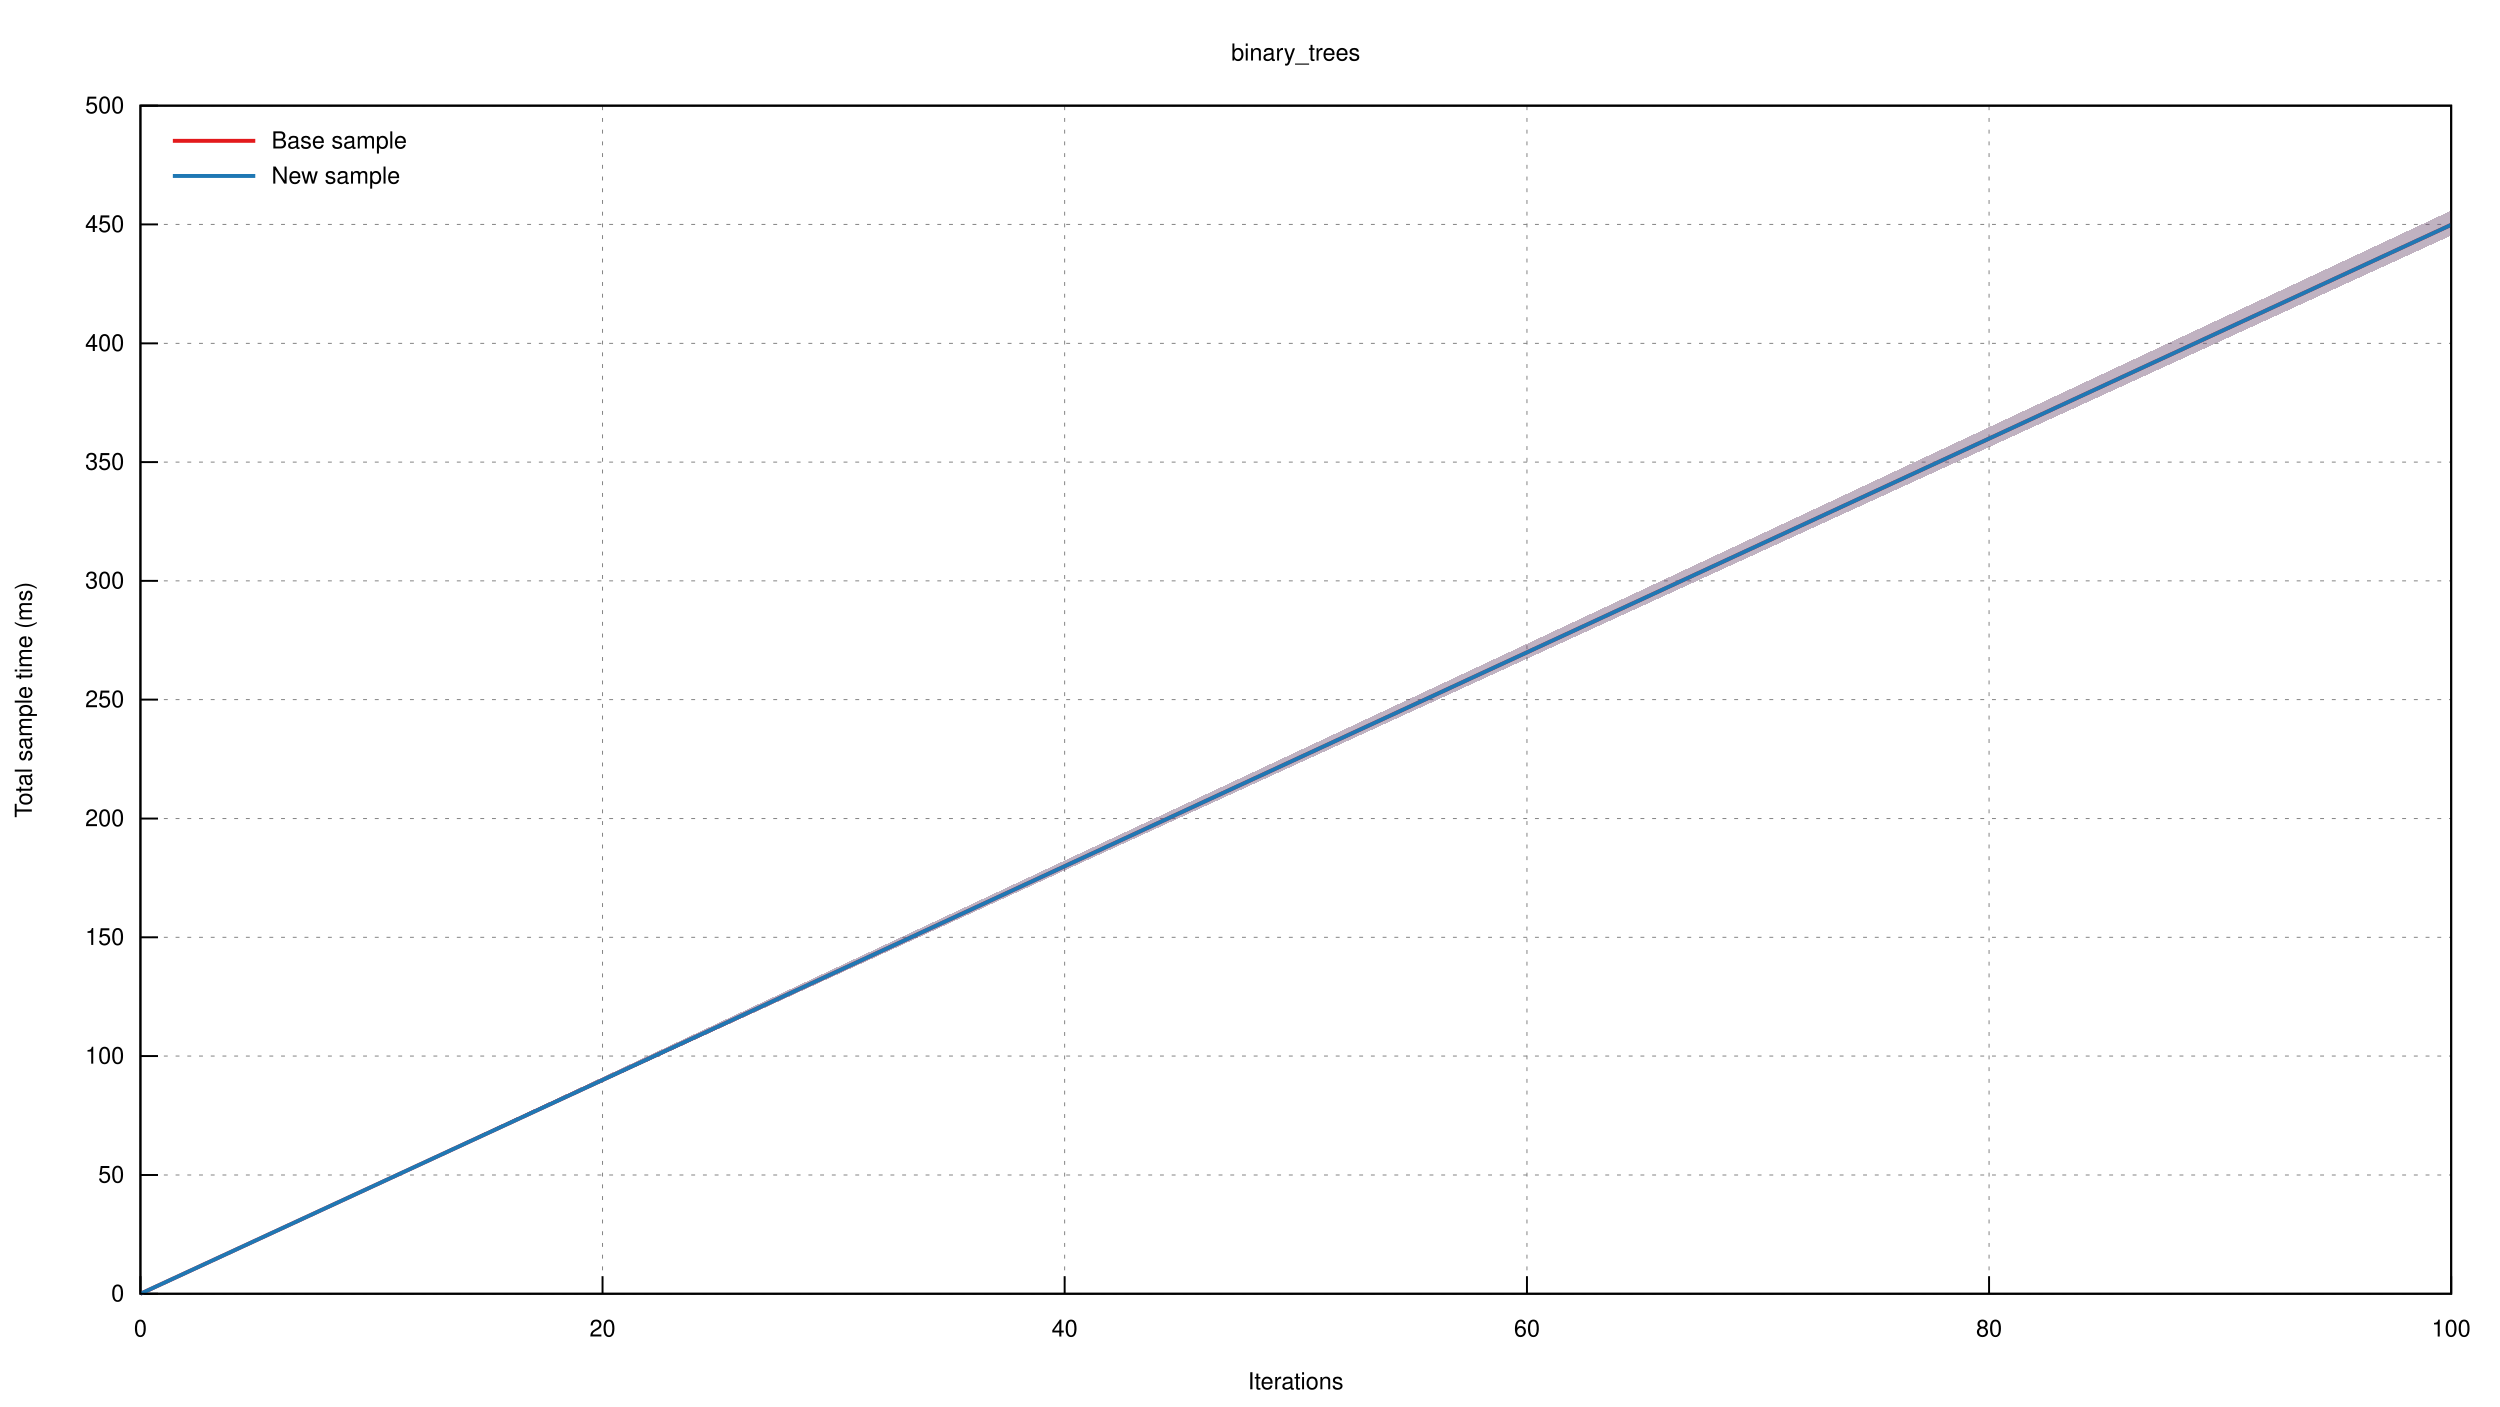
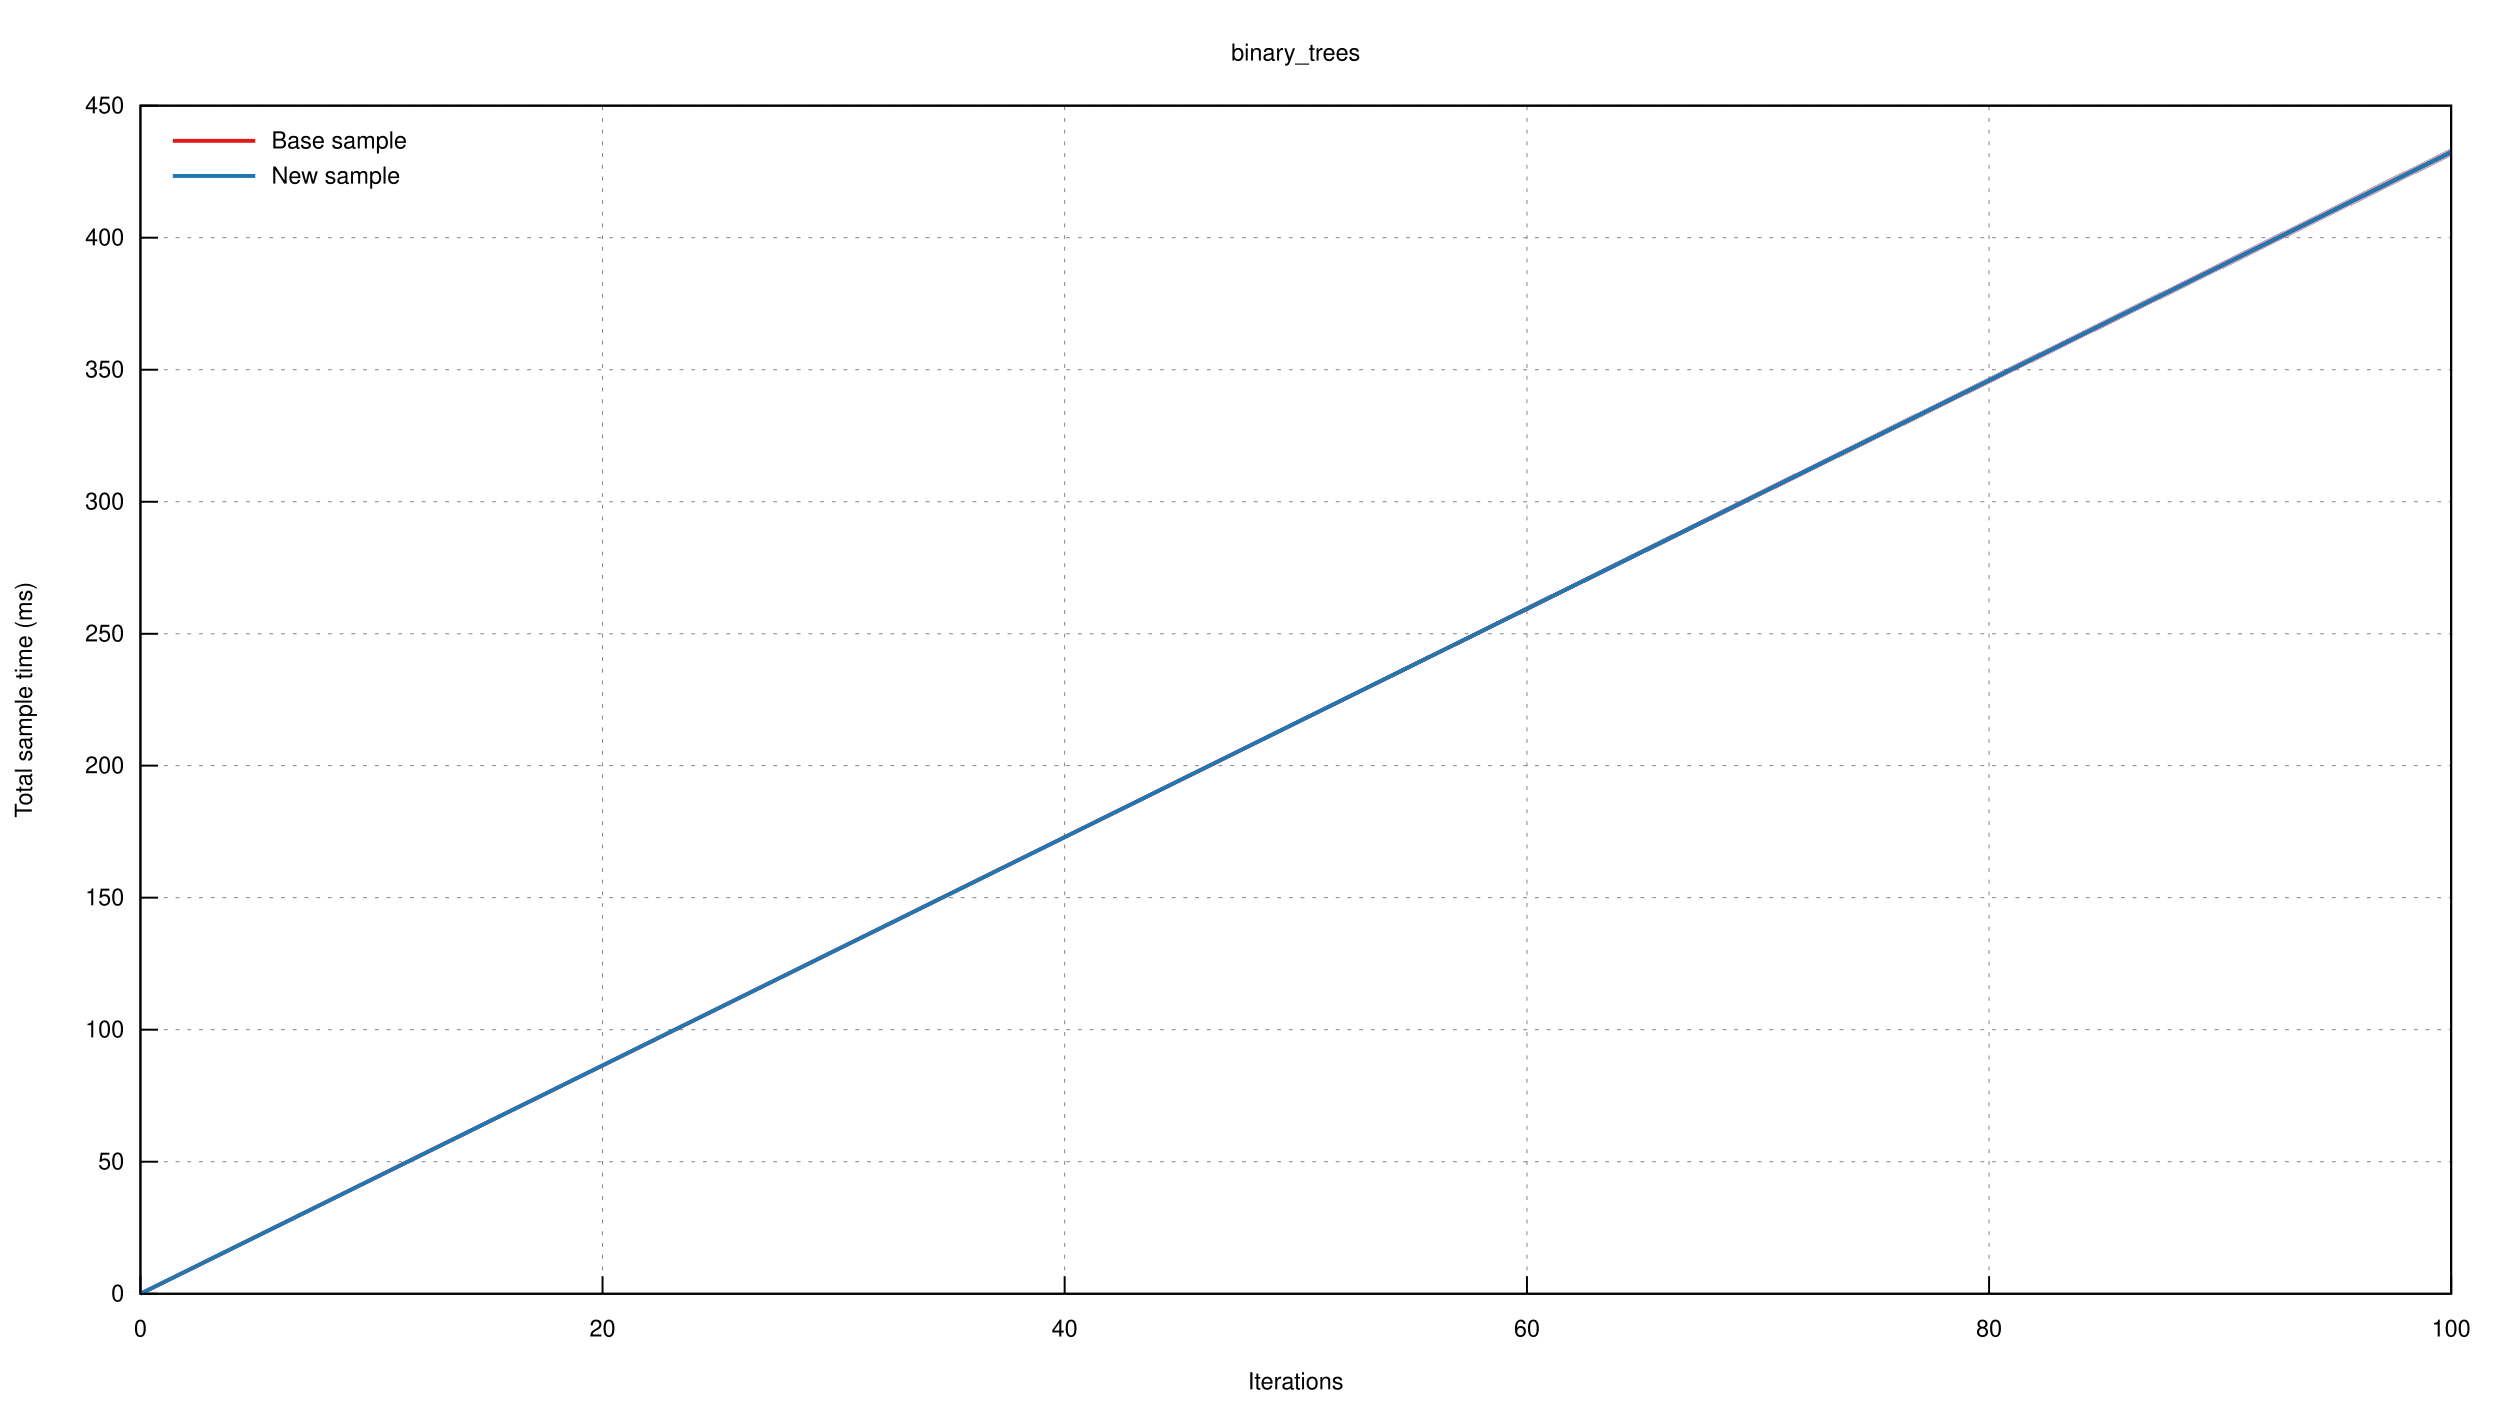
<svg xmlns="http://www.w3.org/2000/svg" xmlns:xlink="http://www.w3.org/1999/xlink" viewBox="0 0 1280 720">
  <g id="gnuplot_canvas">
    <rect x="0" y="0" width="1280" height="720" fill="none" />
    <defs>
      <circle id="gpDot" r="0.5" stroke-width="0.5" stroke="currentColor" />
      <path id="gpPt0" stroke-width="0.222" stroke="currentColor" d="M-1,0 h2 M0,-1 v2" />
      <path id="gpPt1" stroke-width="0.222" stroke="currentColor" d="M-1,-1 L1,1 M1,-1 L-1,1" />
      <path id="gpPt2" stroke-width="0.222" stroke="currentColor" d="M-1,0 L1,0 M0,-1 L0,1 M-1,-1 L1,1 M-1,1 L1,-1" />
      <rect id="gpPt3" stroke-width="0.222" stroke="currentColor" x="-1" y="-1" width="2" height="2" />
      <rect id="gpPt4" stroke-width="0.222" stroke="currentColor" fill="currentColor" x="-1" y="-1" width="2" height="2" />
      <circle id="gpPt5" stroke-width="0.222" stroke="currentColor" cx="0" cy="0" r="1" />
      <use xlink:href="#gpPt5" id="gpPt6" fill="currentColor" stroke="none" />
      <path id="gpPt7" stroke-width="0.222" stroke="currentColor" d="M0,-1.33 L-1.33,0.67 L1.33,0.67 z" />
      <use xlink:href="#gpPt7" id="gpPt8" fill="currentColor" stroke="none" />
      <use xlink:href="#gpPt7" id="gpPt9" stroke="currentColor" transform="rotate(180)" />
      <use xlink:href="#gpPt9" id="gpPt10" fill="currentColor" stroke="none" />
      <use xlink:href="#gpPt3" id="gpPt11" stroke="currentColor" transform="rotate(45)" />
      <use xlink:href="#gpPt11" id="gpPt12" fill="currentColor" stroke="none" />
      <path id="gpPt13" stroke-width="0.222" stroke="currentColor" d="M0,1.330 L1.265,0.411 L0.782,-1.067 L-0.782,-1.076 L-1.265,0.411 z" />
      <use xlink:href="#gpPt13" id="gpPt14" fill="currentColor" stroke="none" />
      <filter id="textbox" filterUnits="objectBoundingBox" x="0" y="0" height="1" width="1">
        <feFlood flood-color="white" flood-opacity="1" result="bgnd" />
        <feComposite in="SourceGraphic" in2="bgnd" operator="atop" />
      </filter>
      <filter id="greybox" filterUnits="objectBoundingBox" x="0" y="0" height="1" width="1">
        <feFlood flood-color="lightgrey" flood-opacity="1" result="grey" />
        <feComposite in="SourceGraphic" in2="grey" operator="atop" />
      </filter>
    </defs>
    <g fill="none" color="white" stroke="currentColor" stroke-width="1.00" stroke-linecap="butt" stroke-linejoin="miter">
</g>
    <g fill="none" color="black" stroke="currentColor" stroke-width="1.00" stroke-linecap="butt" stroke-linejoin="miter">
</g>
    <g fill="none" color="black" stroke="black" stroke-width="0.50" stroke-linecap="butt" stroke-linejoin="miter">
</g>
    <g fill="none" color="gray" stroke="currentColor" stroke-width="0.50" stroke-linecap="butt" stroke-linejoin="miter">
      <path stroke="gray" stroke-dasharray="2,4" class="gridline" d="M71.9,662.4 L1255.0,662.4  " />
    </g>
    <g fill="none" color="gray" stroke="gray" stroke-width="1.00" stroke-linecap="butt" stroke-linejoin="miter">
</g>
    <g fill="none" color="black" stroke="currentColor" stroke-width="1.00" stroke-linecap="butt" stroke-linejoin="miter">
      <path stroke="black" d="M71.9,662.4 L80.9,662.4  " />
      <g transform="translate(63.6,666.3)" stroke="none" fill="black" font-family="Helvetica" font-size="12.00" text-anchor="end">
        <text>
          <tspan font-family="Helvetica"> 0</tspan>
        </text>
      </g>
    </g>
    <g fill="none" color="black" stroke="currentColor" stroke-width="1.00" stroke-linecap="butt" stroke-linejoin="miter">
</g>
    <g fill="none" color="black" stroke="black" stroke-width="0.50" stroke-linecap="butt" stroke-linejoin="miter">
</g>
    <g fill="none" color="gray" stroke="currentColor" stroke-width="0.50" stroke-linecap="butt" stroke-linejoin="miter">
-       <path stroke="gray" stroke-dasharray="2,4" class="gridline" d="M71.9,601.6 L1255.0,601.6  " />
-     </g>
-     <g fill="none" color="gray" stroke="gray" stroke-width="1.00" stroke-linecap="butt" stroke-linejoin="miter">
- </g>
-     <g fill="none" color="black" stroke="currentColor" stroke-width="1.00" stroke-linecap="butt" stroke-linejoin="miter">
-       <path stroke="black" d="M71.9,601.6 L80.9,601.6  " />
-       <g transform="translate(63.6,605.5)" stroke="none" fill="black" font-family="Helvetica" font-size="12.00" text-anchor="end">
+       <path stroke="gray" stroke-dasharray="2,4" class="gridline" d="M71.9,594.8 L1255.0,594.8  " />
+     </g>
+     <g fill="none" color="gray" stroke="gray" stroke-width="1.00" stroke-linecap="butt" stroke-linejoin="miter">
+ </g>
+     <g fill="none" color="black" stroke="currentColor" stroke-width="1.00" stroke-linecap="butt" stroke-linejoin="miter">
+       <path stroke="black" d="M71.9,594.8 L80.9,594.8  " />
+       <g transform="translate(63.6,598.7)" stroke="none" fill="black" font-family="Helvetica" font-size="12.00" text-anchor="end">
        <text>
          <tspan font-family="Helvetica"> 50</tspan>
        </text>
      </g>
    </g>
    <g fill="none" color="black" stroke="currentColor" stroke-width="1.00" stroke-linecap="butt" stroke-linejoin="miter">
</g>
    <g fill="none" color="black" stroke="black" stroke-width="0.50" stroke-linecap="butt" stroke-linejoin="miter">
</g>
    <g fill="none" color="gray" stroke="currentColor" stroke-width="0.50" stroke-linecap="butt" stroke-linejoin="miter">
-       <path stroke="gray" stroke-dasharray="2,4" class="gridline" d="M71.9,540.7 L1255.0,540.7  " />
-     </g>
-     <g fill="none" color="gray" stroke="gray" stroke-width="1.00" stroke-linecap="butt" stroke-linejoin="miter">
- </g>
-     <g fill="none" color="black" stroke="currentColor" stroke-width="1.00" stroke-linecap="butt" stroke-linejoin="miter">
-       <path stroke="black" d="M71.9,540.7 L80.9,540.7  " />
-       <g transform="translate(63.6,544.6)" stroke="none" fill="black" font-family="Helvetica" font-size="12.00" text-anchor="end">
+       <path stroke="gray" stroke-dasharray="2,4" class="gridline" d="M71.9,527.2 L1255.0,527.2  " />
+     </g>
+     <g fill="none" color="gray" stroke="gray" stroke-width="1.00" stroke-linecap="butt" stroke-linejoin="miter">
+ </g>
+     <g fill="none" color="black" stroke="currentColor" stroke-width="1.00" stroke-linecap="butt" stroke-linejoin="miter">
+       <path stroke="black" d="M71.9,527.2 L80.9,527.2  " />
+       <g transform="translate(63.6,531.1)" stroke="none" fill="black" font-family="Helvetica" font-size="12.00" text-anchor="end">
        <text>
          <tspan font-family="Helvetica"> 100</tspan>
        </text>
      </g>
    </g>
    <g fill="none" color="black" stroke="currentColor" stroke-width="1.00" stroke-linecap="butt" stroke-linejoin="miter">
</g>
    <g fill="none" color="black" stroke="black" stroke-width="0.50" stroke-linecap="butt" stroke-linejoin="miter">
</g>
    <g fill="none" color="gray" stroke="currentColor" stroke-width="0.50" stroke-linecap="butt" stroke-linejoin="miter">
-       <path stroke="gray" stroke-dasharray="2,4" class="gridline" d="M71.9,479.9 L1255.0,479.9  " />
-     </g>
-     <g fill="none" color="gray" stroke="gray" stroke-width="1.00" stroke-linecap="butt" stroke-linejoin="miter">
- </g>
-     <g fill="none" color="black" stroke="currentColor" stroke-width="1.00" stroke-linecap="butt" stroke-linejoin="miter">
-       <path stroke="black" d="M71.9,479.9 L80.9,479.9  " />
-       <g transform="translate(63.6,483.8)" stroke="none" fill="black" font-family="Helvetica" font-size="12.00" text-anchor="end">
+       <path stroke="gray" stroke-dasharray="2,4" class="gridline" d="M71.9,459.6 L1255.0,459.6  " />
+     </g>
+     <g fill="none" color="gray" stroke="gray" stroke-width="1.00" stroke-linecap="butt" stroke-linejoin="miter">
+ </g>
+     <g fill="none" color="black" stroke="currentColor" stroke-width="1.00" stroke-linecap="butt" stroke-linejoin="miter">
+       <path stroke="black" d="M71.9,459.6 L80.9,459.6  " />
+       <g transform="translate(63.6,463.5)" stroke="none" fill="black" font-family="Helvetica" font-size="12.00" text-anchor="end">
        <text>
          <tspan font-family="Helvetica"> 150</tspan>
        </text>
      </g>
    </g>
    <g fill="none" color="black" stroke="currentColor" stroke-width="1.00" stroke-linecap="butt" stroke-linejoin="miter">
</g>
    <g fill="none" color="black" stroke="black" stroke-width="0.50" stroke-linecap="butt" stroke-linejoin="miter">
</g>
    <g fill="none" color="gray" stroke="currentColor" stroke-width="0.50" stroke-linecap="butt" stroke-linejoin="miter">
-       <path stroke="gray" stroke-dasharray="2,4" class="gridline" d="M71.9,419.1 L1255.0,419.1  " />
-     </g>
-     <g fill="none" color="gray" stroke="gray" stroke-width="1.00" stroke-linecap="butt" stroke-linejoin="miter">
- </g>
-     <g fill="none" color="black" stroke="currentColor" stroke-width="1.00" stroke-linecap="butt" stroke-linejoin="miter">
-       <path stroke="black" d="M71.9,419.1 L80.9,419.1  " />
-       <g transform="translate(63.6,423.0)" stroke="none" fill="black" font-family="Helvetica" font-size="12.00" text-anchor="end">
+       <path stroke="gray" stroke-dasharray="2,4" class="gridline" d="M71.9,392.0 L1255.0,392.0  " />
+     </g>
+     <g fill="none" color="gray" stroke="gray" stroke-width="1.00" stroke-linecap="butt" stroke-linejoin="miter">
+ </g>
+     <g fill="none" color="black" stroke="currentColor" stroke-width="1.00" stroke-linecap="butt" stroke-linejoin="miter">
+       <path stroke="black" d="M71.9,392.0 L80.9,392.0  " />
+       <g transform="translate(63.6,395.9)" stroke="none" fill="black" font-family="Helvetica" font-size="12.00" text-anchor="end">
        <text>
          <tspan font-family="Helvetica"> 200</tspan>
        </text>
      </g>
    </g>
    <g fill="none" color="black" stroke="currentColor" stroke-width="1.00" stroke-linecap="butt" stroke-linejoin="miter">
</g>
    <g fill="none" color="black" stroke="black" stroke-width="0.50" stroke-linecap="butt" stroke-linejoin="miter">
</g>
    <g fill="none" color="gray" stroke="currentColor" stroke-width="0.50" stroke-linecap="butt" stroke-linejoin="miter">
-       <path stroke="gray" stroke-dasharray="2,4" class="gridline" d="M71.9,358.2 L1255.0,358.2  " />
-     </g>
-     <g fill="none" color="gray" stroke="gray" stroke-width="1.00" stroke-linecap="butt" stroke-linejoin="miter">
- </g>
-     <g fill="none" color="black" stroke="currentColor" stroke-width="1.00" stroke-linecap="butt" stroke-linejoin="miter">
-       <path stroke="black" d="M71.9,358.2 L80.9,358.2  " />
-       <g transform="translate(63.6,362.1)" stroke="none" fill="black" font-family="Helvetica" font-size="12.00" text-anchor="end">
+       <path stroke="gray" stroke-dasharray="2,4" class="gridline" d="M71.9,324.5 L1255.0,324.5  " />
+     </g>
+     <g fill="none" color="gray" stroke="gray" stroke-width="1.00" stroke-linecap="butt" stroke-linejoin="miter">
+ </g>
+     <g fill="none" color="black" stroke="currentColor" stroke-width="1.00" stroke-linecap="butt" stroke-linejoin="miter">
+       <path stroke="black" d="M71.9,324.5 L80.9,324.5  " />
+       <g transform="translate(63.6,328.4)" stroke="none" fill="black" font-family="Helvetica" font-size="12.00" text-anchor="end">
        <text>
          <tspan font-family="Helvetica"> 250</tspan>
        </text>
      </g>
    </g>
    <g fill="none" color="black" stroke="currentColor" stroke-width="1.00" stroke-linecap="butt" stroke-linejoin="miter">
</g>
    <g fill="none" color="black" stroke="black" stroke-width="0.50" stroke-linecap="butt" stroke-linejoin="miter">
</g>
    <g fill="none" color="gray" stroke="currentColor" stroke-width="0.50" stroke-linecap="butt" stroke-linejoin="miter">
-       <path stroke="gray" stroke-dasharray="2,4" class="gridline" d="M71.9,297.4 L1255.0,297.4  " />
-     </g>
-     <g fill="none" color="gray" stroke="gray" stroke-width="1.00" stroke-linecap="butt" stroke-linejoin="miter">
- </g>
-     <g fill="none" color="black" stroke="currentColor" stroke-width="1.00" stroke-linecap="butt" stroke-linejoin="miter">
-       <path stroke="black" d="M71.9,297.4 L80.9,297.4  " />
-       <g transform="translate(63.6,301.3)" stroke="none" fill="black" font-family="Helvetica" font-size="12.00" text-anchor="end">
+       <path stroke="gray" stroke-dasharray="2,4" class="gridline" d="M71.9,256.9 L1255.0,256.9  " />
+     </g>
+     <g fill="none" color="gray" stroke="gray" stroke-width="1.00" stroke-linecap="butt" stroke-linejoin="miter">
+ </g>
+     <g fill="none" color="black" stroke="currentColor" stroke-width="1.00" stroke-linecap="butt" stroke-linejoin="miter">
+       <path stroke="black" d="M71.9,256.9 L80.9,256.9  " />
+       <g transform="translate(63.6,260.8)" stroke="none" fill="black" font-family="Helvetica" font-size="12.00" text-anchor="end">
        <text>
          <tspan font-family="Helvetica"> 300</tspan>
        </text>
      </g>
    </g>
    <g fill="none" color="black" stroke="currentColor" stroke-width="1.00" stroke-linecap="butt" stroke-linejoin="miter">
</g>
    <g fill="none" color="black" stroke="black" stroke-width="0.50" stroke-linecap="butt" stroke-linejoin="miter">
</g>
    <g fill="none" color="gray" stroke="currentColor" stroke-width="0.50" stroke-linecap="butt" stroke-linejoin="miter">
-       <path stroke="gray" stroke-dasharray="2,4" class="gridline" d="M71.9,236.6 L1255.0,236.6  " />
-     </g>
-     <g fill="none" color="gray" stroke="gray" stroke-width="1.00" stroke-linecap="butt" stroke-linejoin="miter">
- </g>
-     <g fill="none" color="black" stroke="currentColor" stroke-width="1.00" stroke-linecap="butt" stroke-linejoin="miter">
-       <path stroke="black" d="M71.9,236.6 L80.9,236.6  " />
-       <g transform="translate(63.6,240.5)" stroke="none" fill="black" font-family="Helvetica" font-size="12.00" text-anchor="end">
+       <path stroke="gray" stroke-dasharray="2,4" class="gridline" d="M71.9,189.3 L1255.0,189.3  " />
+     </g>
+     <g fill="none" color="gray" stroke="gray" stroke-width="1.00" stroke-linecap="butt" stroke-linejoin="miter">
+ </g>
+     <g fill="none" color="black" stroke="currentColor" stroke-width="1.00" stroke-linecap="butt" stroke-linejoin="miter">
+       <path stroke="black" d="M71.9,189.3 L80.9,189.3  " />
+       <g transform="translate(63.6,193.2)" stroke="none" fill="black" font-family="Helvetica" font-size="12.00" text-anchor="end">
        <text>
          <tspan font-family="Helvetica"> 350</tspan>
        </text>
      </g>
    </g>
    <g fill="none" color="black" stroke="currentColor" stroke-width="1.00" stroke-linecap="butt" stroke-linejoin="miter">
</g>
    <g fill="none" color="black" stroke="black" stroke-width="0.50" stroke-linecap="butt" stroke-linejoin="miter">
</g>
    <g fill="none" color="gray" stroke="currentColor" stroke-width="0.50" stroke-linecap="butt" stroke-linejoin="miter">
-       <path stroke="gray" stroke-dasharray="2,4" class="gridline" d="M71.9,175.8 L1255.0,175.8  " />
-     </g>
-     <g fill="none" color="gray" stroke="gray" stroke-width="1.00" stroke-linecap="butt" stroke-linejoin="miter">
- </g>
-     <g fill="none" color="black" stroke="currentColor" stroke-width="1.00" stroke-linecap="butt" stroke-linejoin="miter">
-       <path stroke="black" d="M71.9,175.8 L80.9,175.8  " />
-       <g transform="translate(63.6,179.7)" stroke="none" fill="black" font-family="Helvetica" font-size="12.00" text-anchor="end">
+       <path stroke="gray" stroke-dasharray="2,4" class="gridline" d="M71.9,121.7 L1255.0,121.7  " />
+     </g>
+     <g fill="none" color="gray" stroke="gray" stroke-width="1.00" stroke-linecap="butt" stroke-linejoin="miter">
+ </g>
+     <g fill="none" color="black" stroke="currentColor" stroke-width="1.00" stroke-linecap="butt" stroke-linejoin="miter">
+       <path stroke="black" d="M71.9,121.7 L80.9,121.7  " />
+       <g transform="translate(63.6,125.6)" stroke="none" fill="black" font-family="Helvetica" font-size="12.00" text-anchor="end">
        <text>
          <tspan font-family="Helvetica"> 400</tspan>
-         </text>
-       </g>
-     </g>
-     <g fill="none" color="black" stroke="currentColor" stroke-width="1.00" stroke-linecap="butt" stroke-linejoin="miter">
- </g>
-     <g fill="none" color="black" stroke="black" stroke-width="0.50" stroke-linecap="butt" stroke-linejoin="miter">
- </g>
-     <g fill="none" color="gray" stroke="currentColor" stroke-width="0.50" stroke-linecap="butt" stroke-linejoin="miter">
-       <path stroke="gray" stroke-dasharray="2,4" class="gridline" d="M71.9,114.9 L1255.0,114.9  " />
-     </g>
-     <g fill="none" color="gray" stroke="gray" stroke-width="1.00" stroke-linecap="butt" stroke-linejoin="miter">
- </g>
-     <g fill="none" color="black" stroke="currentColor" stroke-width="1.00" stroke-linecap="butt" stroke-linejoin="miter">
-       <path stroke="black" d="M71.9,114.9 L80.9,114.9  " />
-       <g transform="translate(63.6,118.8)" stroke="none" fill="black" font-family="Helvetica" font-size="12.00" text-anchor="end">
-         <text>
-           <tspan font-family="Helvetica"> 450</tspan>
        </text>
      </g>
    </g>
    <g fill="none" color="black" stroke="currentColor" stroke-width="1.00" stroke-linecap="butt" stroke-linejoin="miter">
</g>
    <g fill="none" color="black" stroke="black" stroke-width="0.50" stroke-linecap="butt" stroke-linejoin="miter">
</g>
    <g fill="none" color="gray" stroke="currentColor" stroke-width="0.50" stroke-linecap="butt" stroke-linejoin="miter">
      <path stroke="gray" stroke-dasharray="2,4" class="gridline" d="M71.9,54.1 L1255.0,54.1  " />
    </g>
    <g fill="none" color="gray" stroke="gray" stroke-width="1.00" stroke-linecap="butt" stroke-linejoin="miter">
</g>
    <g fill="none" color="black" stroke="currentColor" stroke-width="1.00" stroke-linecap="butt" stroke-linejoin="miter">
      <path stroke="black" d="M71.9,54.1 L80.9,54.1  " />
      <g transform="translate(63.6,58.0)" stroke="none" fill="black" font-family="Helvetica" font-size="12.00" text-anchor="end">
        <text>
-           <tspan font-family="Helvetica"> 500</tspan>
+           <tspan font-family="Helvetica"> 450</tspan>
        </text>
      </g>
    </g>
    <g fill="none" color="black" stroke="currentColor" stroke-width="1.00" stroke-linecap="butt" stroke-linejoin="miter">
</g>
    <g fill="none" color="black" stroke="black" stroke-width="0.50" stroke-linecap="butt" stroke-linejoin="miter">
</g>
    <g fill="none" color="gray" stroke="currentColor" stroke-width="0.50" stroke-linecap="butt" stroke-linejoin="miter">
      <path stroke="gray" stroke-dasharray="2,4" class="gridline" d="M71.9,662.4 L71.9,54.1  " />
    </g>
    <g fill="none" color="gray" stroke="gray" stroke-width="1.00" stroke-linecap="butt" stroke-linejoin="miter">
</g>
    <g fill="none" color="black" stroke="currentColor" stroke-width="1.00" stroke-linecap="butt" stroke-linejoin="miter">
      <path stroke="black" d="M71.9,662.4 L71.9,653.4  " />
      <g transform="translate(71.9,684.3)" stroke="none" fill="black" font-family="Helvetica" font-size="12.00" text-anchor="middle">
        <text>
          <tspan font-family="Helvetica"> 0</tspan>
        </text>
      </g>
    </g>
    <g fill="none" color="black" stroke="currentColor" stroke-width="1.00" stroke-linecap="butt" stroke-linejoin="miter">
</g>
    <g fill="none" color="black" stroke="black" stroke-width="0.50" stroke-linecap="butt" stroke-linejoin="miter">
</g>
    <g fill="none" color="gray" stroke="currentColor" stroke-width="0.50" stroke-linecap="butt" stroke-linejoin="miter">
      <path stroke="gray" stroke-dasharray="2,4" class="gridline" d="M308.5,662.4 L308.5,54.1  " />
    </g>
    <g fill="none" color="gray" stroke="gray" stroke-width="1.00" stroke-linecap="butt" stroke-linejoin="miter">
</g>
    <g fill="none" color="black" stroke="currentColor" stroke-width="1.00" stroke-linecap="butt" stroke-linejoin="miter">
      <path stroke="black" d="M308.5,662.4 L308.5,653.4  " />
      <g transform="translate(308.5,684.3)" stroke="none" fill="black" font-family="Helvetica" font-size="12.00" text-anchor="middle">
        <text>
          <tspan font-family="Helvetica"> 20</tspan>
        </text>
      </g>
    </g>
    <g fill="none" color="black" stroke="currentColor" stroke-width="1.00" stroke-linecap="butt" stroke-linejoin="miter">
</g>
    <g fill="none" color="black" stroke="black" stroke-width="0.50" stroke-linecap="butt" stroke-linejoin="miter">
</g>
    <g fill="none" color="gray" stroke="currentColor" stroke-width="0.50" stroke-linecap="butt" stroke-linejoin="miter">
      <path stroke="gray" stroke-dasharray="2,4" class="gridline" d="M545.1,662.4 L545.1,54.1  " />
    </g>
    <g fill="none" color="gray" stroke="gray" stroke-width="1.00" stroke-linecap="butt" stroke-linejoin="miter">
</g>
    <g fill="none" color="black" stroke="currentColor" stroke-width="1.00" stroke-linecap="butt" stroke-linejoin="miter">
      <path stroke="black" d="M545.1,662.4 L545.1,653.4  " />
      <g transform="translate(545.1,684.3)" stroke="none" fill="black" font-family="Helvetica" font-size="12.00" text-anchor="middle">
        <text>
          <tspan font-family="Helvetica"> 40</tspan>
        </text>
      </g>
    </g>
    <g fill="none" color="black" stroke="currentColor" stroke-width="1.00" stroke-linecap="butt" stroke-linejoin="miter">
</g>
    <g fill="none" color="black" stroke="black" stroke-width="0.50" stroke-linecap="butt" stroke-linejoin="miter">
</g>
    <g fill="none" color="gray" stroke="currentColor" stroke-width="0.50" stroke-linecap="butt" stroke-linejoin="miter">
      <path stroke="gray" stroke-dasharray="2,4" class="gridline" d="M781.8,662.4 L781.8,54.1  " />
    </g>
    <g fill="none" color="gray" stroke="gray" stroke-width="1.00" stroke-linecap="butt" stroke-linejoin="miter">
</g>
    <g fill="none" color="black" stroke="currentColor" stroke-width="1.00" stroke-linecap="butt" stroke-linejoin="miter">
      <path stroke="black" d="M781.8,662.4 L781.8,653.4  " />
      <g transform="translate(781.8,684.3)" stroke="none" fill="black" font-family="Helvetica" font-size="12.00" text-anchor="middle">
        <text>
          <tspan font-family="Helvetica"> 60</tspan>
        </text>
      </g>
    </g>
    <g fill="none" color="black" stroke="currentColor" stroke-width="1.00" stroke-linecap="butt" stroke-linejoin="miter">
</g>
    <g fill="none" color="black" stroke="black" stroke-width="0.50" stroke-linecap="butt" stroke-linejoin="miter">
</g>
    <g fill="none" color="gray" stroke="currentColor" stroke-width="0.50" stroke-linecap="butt" stroke-linejoin="miter">
      <path stroke="gray" stroke-dasharray="2,4" class="gridline" d="M1018.4,662.4 L1018.4,54.1  " />
    </g>
    <g fill="none" color="gray" stroke="gray" stroke-width="1.00" stroke-linecap="butt" stroke-linejoin="miter">
</g>
    <g fill="none" color="black" stroke="currentColor" stroke-width="1.00" stroke-linecap="butt" stroke-linejoin="miter">
      <path stroke="black" d="M1018.4,662.4 L1018.4,653.4  " />
      <g transform="translate(1018.4,684.3)" stroke="none" fill="black" font-family="Helvetica" font-size="12.00" text-anchor="middle">
        <text>
          <tspan font-family="Helvetica"> 80</tspan>
        </text>
      </g>
    </g>
    <g fill="none" color="black" stroke="currentColor" stroke-width="1.00" stroke-linecap="butt" stroke-linejoin="miter">
</g>
    <g fill="none" color="black" stroke="black" stroke-width="0.50" stroke-linecap="butt" stroke-linejoin="miter">
</g>
    <g fill="none" color="gray" stroke="currentColor" stroke-width="0.50" stroke-linecap="butt" stroke-linejoin="miter">
      <path stroke="gray" stroke-dasharray="2,4" class="gridline" d="M1255.0,662.4 L1255.0,54.1  " />
    </g>
    <g fill="none" color="gray" stroke="gray" stroke-width="1.00" stroke-linecap="butt" stroke-linejoin="miter">
</g>
    <g fill="none" color="black" stroke="currentColor" stroke-width="1.00" stroke-linecap="butt" stroke-linejoin="miter">
      <path stroke="black" d="M1255.0,662.4 L1255.0,653.4  " />
      <g transform="translate(1255.0,684.3)" stroke="none" fill="black" font-family="Helvetica" font-size="12.00" text-anchor="middle">
        <text>
          <tspan font-family="Helvetica"> 100</tspan>
        </text>
      </g>
    </g>
    <g fill="none" color="black" stroke="currentColor" stroke-width="1.00" stroke-linecap="butt" stroke-linejoin="miter">
</g>
    <g fill="none" color="black" stroke="currentColor" stroke-width="1.00" stroke-linecap="butt" stroke-linejoin="miter">
      <path stroke="black" d="M71.9,54.1 L71.9,662.4 L1255.0,662.4 L1255.0,54.1 L71.9,54.1 Z  " />
    </g>
    <g fill="none" color="black" stroke="currentColor" stroke-width="1.00" stroke-linecap="butt" stroke-linejoin="miter">
      <g transform="translate(16.3,358.3) rotate(270)" stroke="none" fill="black" font-family="Helvetica" font-size="12.00" text-anchor="middle">
        <text>
          <tspan font-family="Helvetica">Total sample time (ms)</tspan>
        </text>
      </g>
    </g>
    <g fill="none" color="black" stroke="currentColor" stroke-width="1.00" stroke-linecap="butt" stroke-linejoin="miter">
      <g transform="translate(663.4,711.3)" stroke="none" fill="black" font-family="Helvetica" font-size="12.00" text-anchor="middle">
        <text>
          <tspan font-family="Helvetica">Iterations</tspan>
        </text>
      </g>
    </g>
    <g fill="none" color="black" stroke="currentColor" stroke-width="1.00" stroke-linecap="butt" stroke-linejoin="miter">
      <g transform="translate(663.4,31.0)" stroke="none" fill="black" font-family="Helvetica" font-size="12.00" text-anchor="middle">
        <text>
          <tspan font-family="Helvetica">binary_trees</tspan>
        </text>
      </g>
    </g>
    <g id="gnuplot_plot_1">
      <g fill="none" color="black" stroke="currentColor" stroke-width="1.00" stroke-linecap="butt" stroke-linejoin="miter">
        <g stroke="none" shape-rendering="crispEdges">
          <polygon fill="rgb(227,  26,  28)" fill-opacity="0.25" points="71.9,662.4 71.9,662.4 71.9,662.4 " />
-           <polygon fill="rgb(227,  26,  28)" fill-opacity="0.25" points="71.9,662.4 1255.0,120.6 1255.0,107.8 " />
+           <polygon fill="rgb(227,  26,  28)" fill-opacity="0.25" points="71.9,662.4 1255.0,80.1 1255.0,75.7 " />
        </g>
      </g>
    </g>
    <g id="gnuplot_plot_2">
      <g fill="none" color="black" stroke="currentColor" stroke-width="1.00" stroke-linecap="butt" stroke-linejoin="miter">
        <g stroke="none" shape-rendering="crispEdges">
          <polygon fill="rgb( 31, 120, 180)" fill-opacity="0.25" points="71.9,662.4 71.9,662.4 71.9,662.4 " />
-           <polygon fill="rgb( 31, 120, 180)" fill-opacity="0.25" points="71.9,662.4 1255.0,120.6 1255.0,107.8 " />
+           <polygon fill="rgb( 31, 120, 180)" fill-opacity="0.25" points="71.9,662.4 1255.0,80.1 1255.0,75.7 " />
        </g>
      </g>
    </g>
    <g id="gnuplot_plot_3">
      <g fill="none" color="white" stroke="rgb( 31, 120, 180)" stroke-width="2.00" stroke-linecap="butt" stroke-linejoin="miter">
</g>
      <g fill="none" color="black" stroke="currentColor" stroke-width="2.00" stroke-linecap="butt" stroke-linejoin="miter">
        <g transform="translate(139.0,76.0)" stroke="none" fill="black" font-family="Helvetica" font-size="12.00" text-anchor="start">
          <text>
            <tspan font-family="Helvetica">Base sample</tspan>
          </text>
        </g>
      </g>
      <g fill="none" color="black" stroke="currentColor" stroke-width="2.00" stroke-linecap="butt" stroke-linejoin="miter">
-         <path stroke="rgb(227,  26,  28)" d="M88.5,72.1 L130.7,72.1 M71.9,662.4 L1255.0,115.1  " />
+         <path stroke="rgb(227,  26,  28)" d="M88.5,72.1 L130.7,72.1 M71.9,662.4 L1255.0,77.9  " />
      </g>
    </g>
    <g id="gnuplot_plot_4">
      <g fill="none" color="black" stroke="currentColor" stroke-width="2.00" stroke-linecap="butt" stroke-linejoin="miter">
        <g transform="translate(139.0,94.0)" stroke="none" fill="black" font-family="Helvetica" font-size="12.00" text-anchor="start">
          <text>
            <tspan font-family="Helvetica">New sample</tspan>
          </text>
        </g>
      </g>
      <g fill="none" color="black" stroke="currentColor" stroke-width="2.00" stroke-linecap="butt" stroke-linejoin="miter">
-         <path stroke="rgb( 31, 120, 180)" d="M88.5,90.1 L130.7,90.1 M71.9,662.4 L1255.0,115.1  " />
+         <path stroke="rgb( 31, 120, 180)" d="M88.5,90.1 L130.7,90.1 M71.9,662.4 L1255.0,77.9  " />
      </g>
    </g>
    <g fill="none" color="black" stroke="currentColor" stroke-width="2.00" stroke-linecap="butt" stroke-linejoin="miter">
</g>
    <g fill="none" color="black" stroke="black" stroke-width="1.00" stroke-linecap="butt" stroke-linejoin="miter">
</g>
    <g fill="none" color="black" stroke="currentColor" stroke-width="1.00" stroke-linecap="butt" stroke-linejoin="miter">
      <path stroke="black" d="M71.9,54.1 L71.9,662.4 L1255.0,662.4 L1255.0,54.1 L71.9,54.1 Z  " />
    </g>
    <g fill="none" color="black" stroke="currentColor" stroke-width="1.00" stroke-linecap="butt" stroke-linejoin="miter">
</g>
  </g>
</svg>
